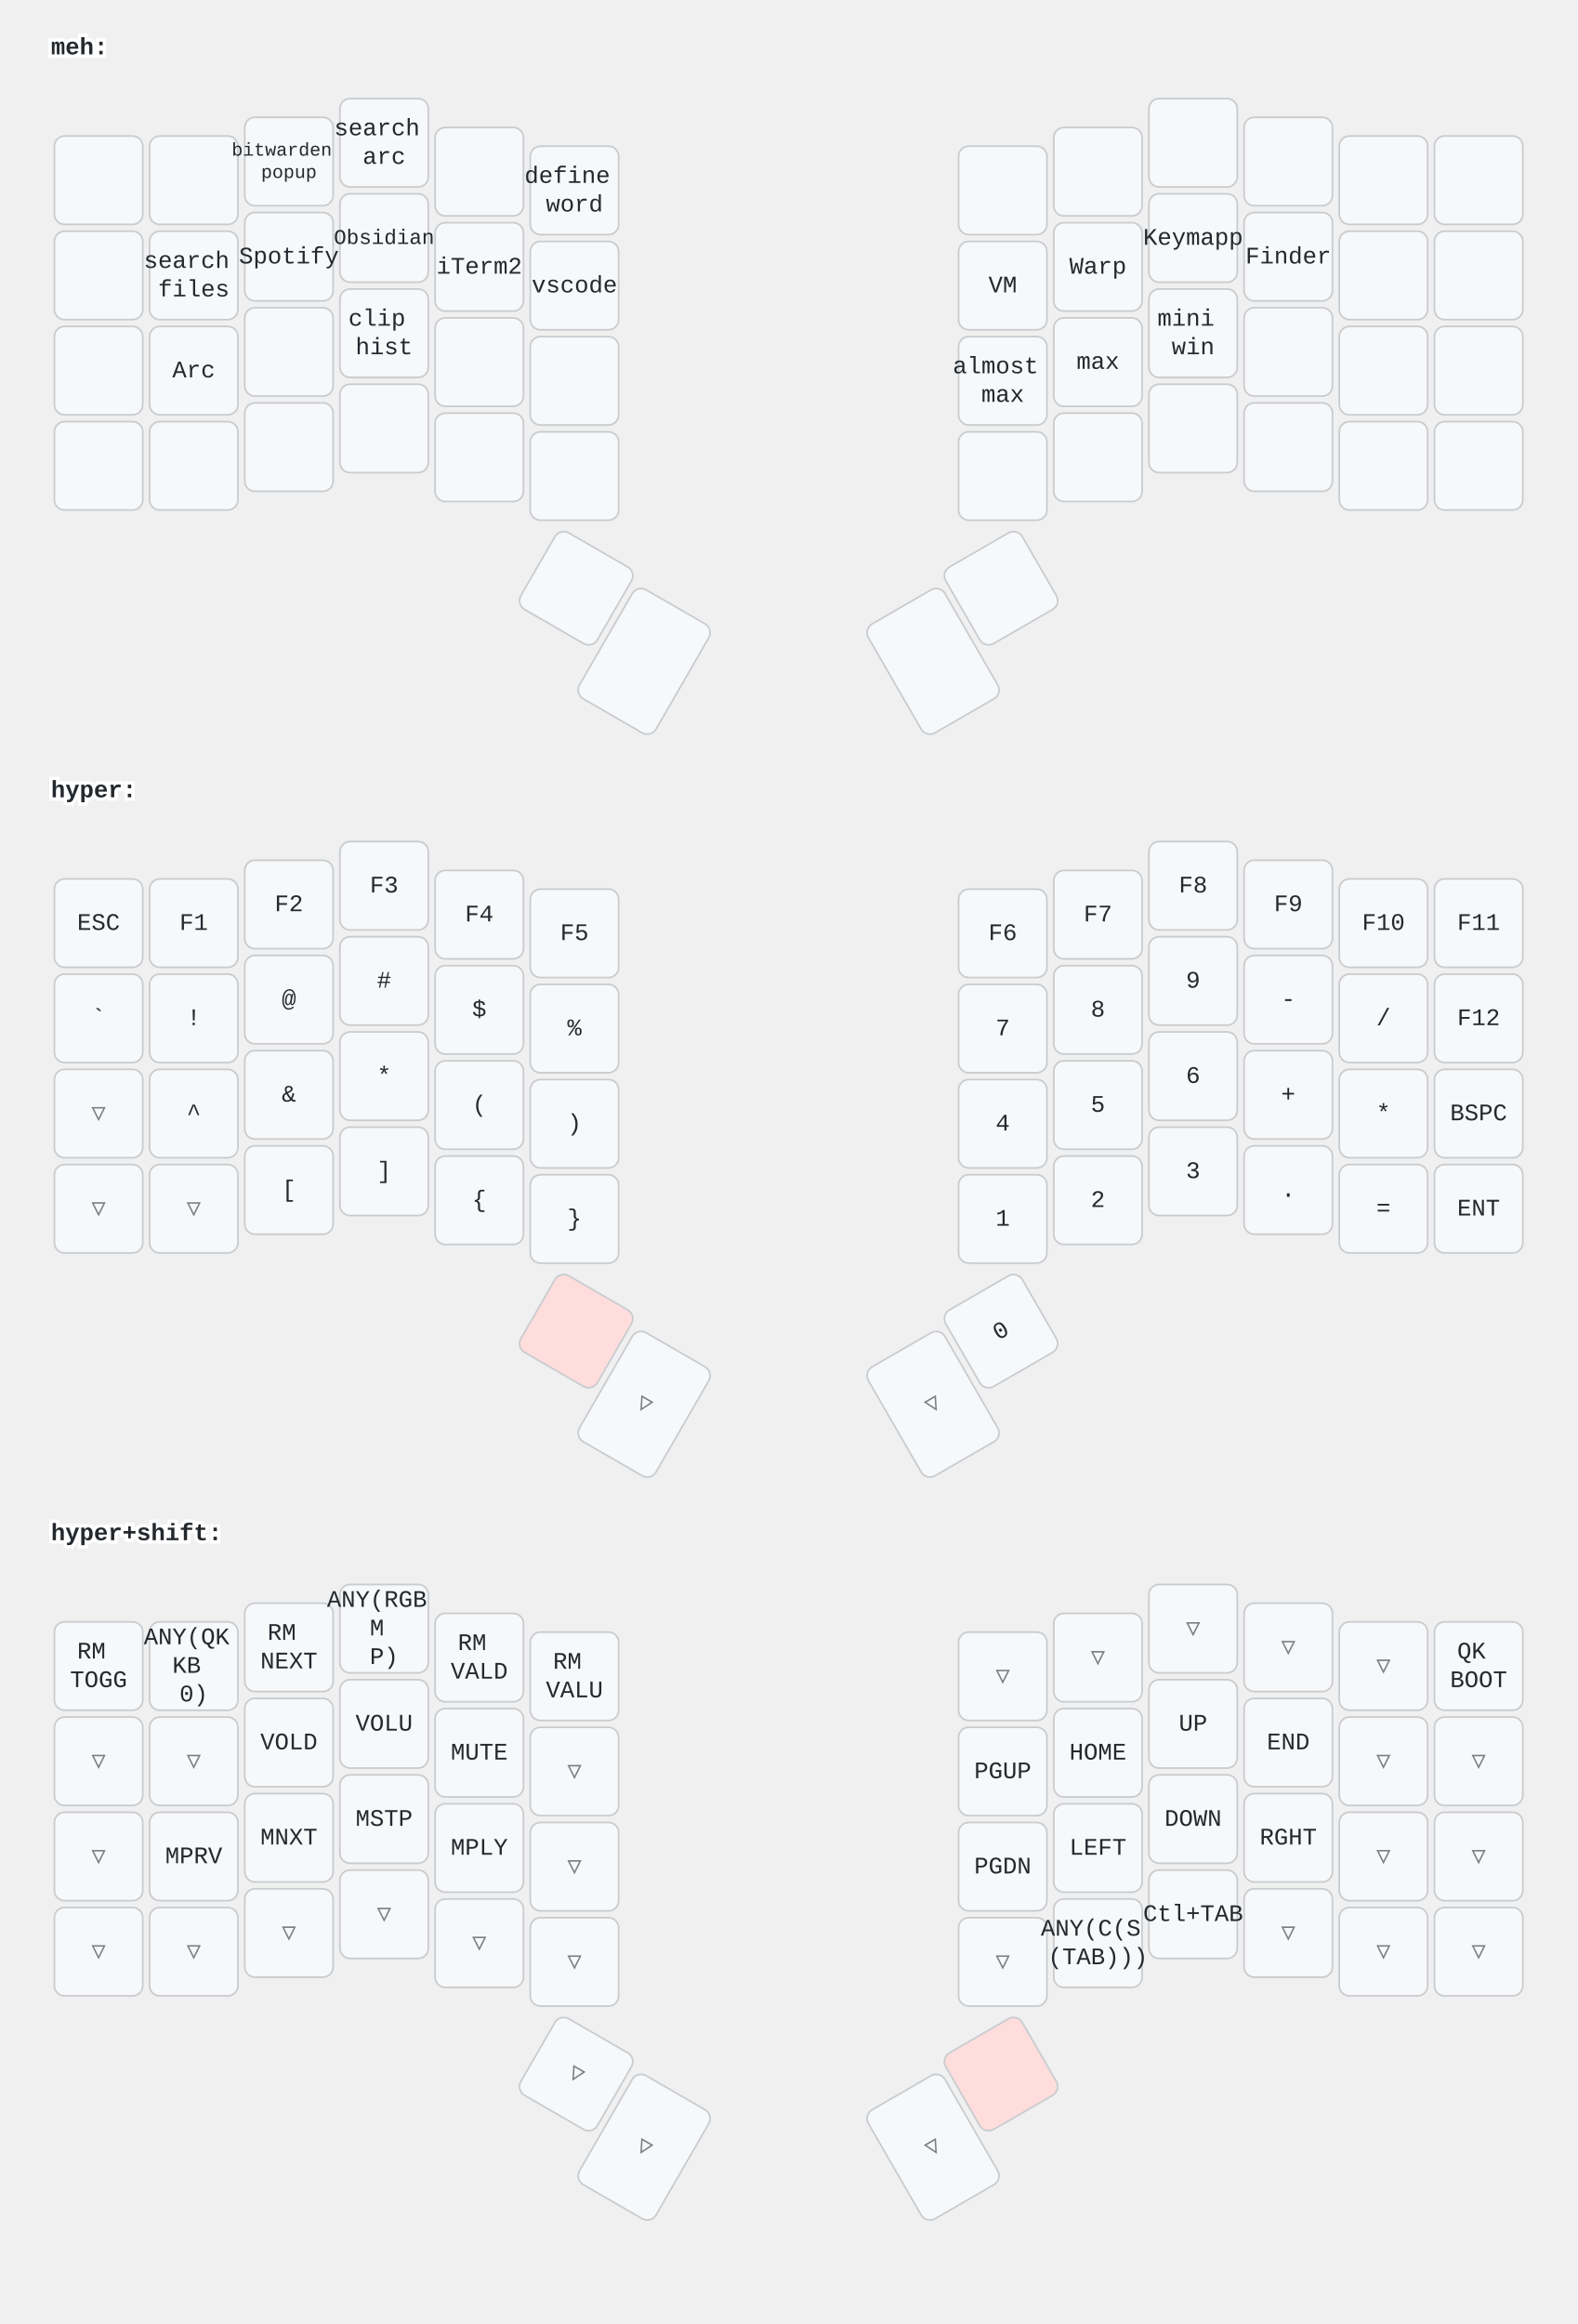
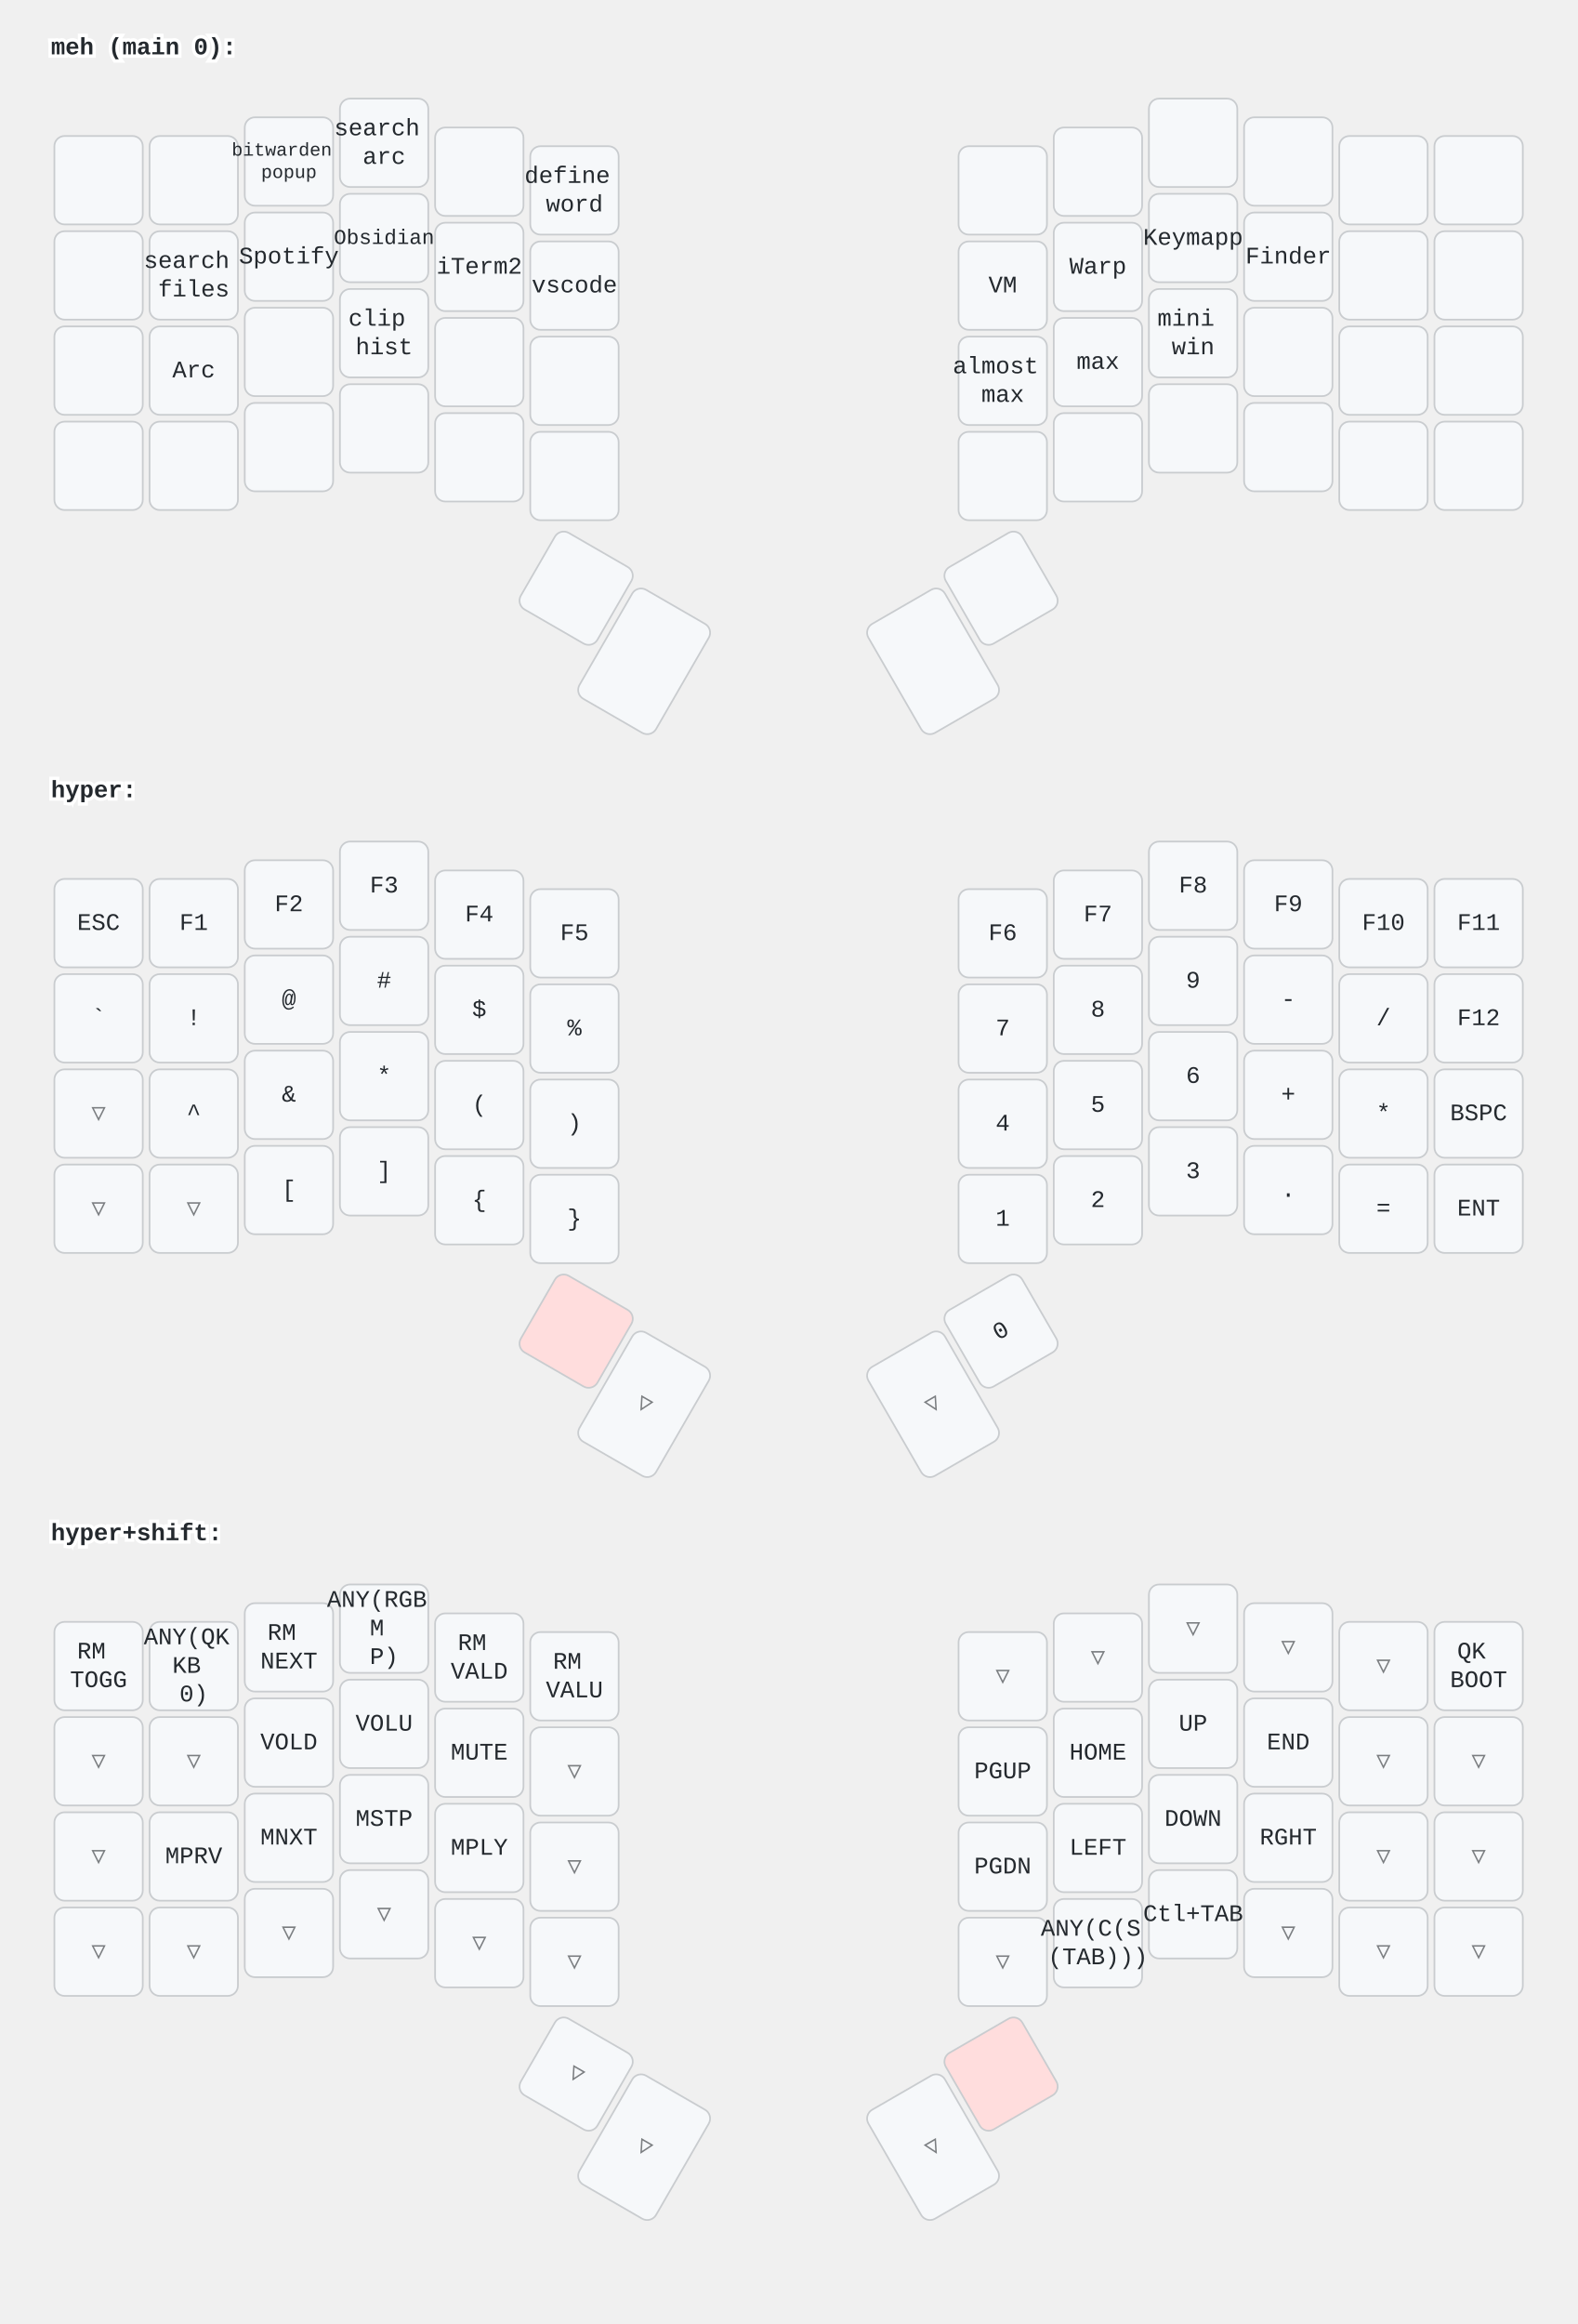
<svg xmlns="http://www.w3.org/2000/svg" width="928" height="1367" viewBox="0 0 928 1367" class="keymap">
  <style>/* inherit to force styles through use tags */
svg path {
    fill: inherit;
}

/* font and background color specifications */
svg.keymap {
    font-family: SFMono-Regular,Consolas,Liberation Mono,Menlo,monospace;
    font-size: 14px;
    font-kerning: normal;
    text-rendering: optimizeLegibility;
    fill: #24292e;
}

/* default key styling */
rect.key {
    fill: #f6f8fa;
}

rect.key, rect.combo {
    stroke: #c9cccf;
    stroke-width: 1;
}

/* default key side styling, only used is draw_key_sides is set */
rect.side {
    filter: brightness(90%);
}

/* color accent for combo boxes */
rect.combo, rect.combo-separate {
    fill: #cdf;
}

/* color accent for held keys */
rect.held, rect.combo.held {
    fill: #fdd;
}

/* color accent for ghost (optional) keys */
rect.ghost, rect.combo.ghost {
    stroke-dasharray: 4, 4;
    stroke-width: 2;
}

text {
    text-anchor: middle;
    dominant-baseline: middle;
}

/* styling for layer labels */
text.label {
    font-weight: bold;
    text-anchor: start;
    stroke: white;
    stroke-width: 4;
    paint-order: stroke;
}

/* styling for optional footer */
text.footer {
    text-anchor: end;
    dominant-baseline: auto;
    stroke: white;
    stroke-width: 4;
    paint-order: stroke;
}

/* styling for combo tap, and key non-tap label text */
text.combo, text.hold, text.shifted, text.left, text.right {
    font-size: 11px;
}

text.hold {
    text-anchor: middle;
    dominant-baseline: auto;
}

text.shifted {
    text-anchor: middle;
    dominant-baseline: hanging;
}

text.left {
    text-anchor: start;
}

text.right {
    text-anchor: end;
}

text.layer-activator {
    text-decoration: underline;
}

/* styling for hold/shifted label text in combo box */
text.combo.hold, text.combo.shifted, text.combo.left, text.combo.right {
    font-size: 8px;
}

/* lighter symbol for transparent keys */
text.trans {
    fill: #7b7e81;
}

/* styling for combo dendrons */
path.combo {
    stroke-width: 1;
    stroke: gray;
    fill: none;
}

/* Start Tabler Icons Cleanup */
/* cannot use height/width with glyphs */
.icon-tabler &gt; path {
    fill: inherit;
    stroke: inherit;
    stroke-width: 2;
}
/* hide tabler's default box */
.icon-tabler &gt; path[stroke="none"][fill="none"] {
    visibility: hidden;
}
/* End Tabler Icons Cleanup */
</style>
-   <g transform="translate(30, 0)" class="layer-meh">
-     <text x="0" y="28" class="label" id="meh">meh:</text>
+   <g transform="translate(30, 0)" class="layer-meh (main 0)">
+     <text x="0" y="28" class="label" id="meh-main-0">meh (main 0):</text>
    <g transform="translate(0, 56)">
      <g transform="translate(28, 50)" class="key keypos-0">
        <rect rx="6" ry="6" x="-26" y="-26" width="52" height="52" class="key" />
      </g>
      <g transform="translate(84, 50)" class="key keypos-1">
        <rect rx="6" ry="6" x="-26" y="-26" width="52" height="52" class="key" />
      </g>
      <g transform="translate(140, 39)" class="key keypos-2">
        <rect rx="6" ry="6" x="-26" y="-26" width="52" height="52" class="key" />
        <text x="0" y="0" class="key tap">
          <tspan x="0" dy="-0.6em" style="font-size: 78%">bitwarden</tspan>
          <tspan x="0" dy="1.2em" style="font-size: 78%">popup</tspan>
        </text>
      </g>
      <g transform="translate(196, 28)" class="key keypos-3">
        <rect rx="6" ry="6" x="-26" y="-26" width="52" height="52" class="key" />
        <text x="0" y="0" class="key tap">
          <tspan x="0" dy="-0.6em">search</tspan>
          <tspan x="0" dy="1.2em">arc</tspan>
        </text>
      </g>
      <g transform="translate(252, 45)" class="key keypos-4">
        <rect rx="6" ry="6" x="-26" y="-26" width="52" height="52" class="key" />
      </g>
      <g transform="translate(308, 56)" class="key keypos-5">
        <rect rx="6" ry="6" x="-26" y="-26" width="52" height="52" class="key" />
        <text x="0" y="0" class="key tap">
          <tspan x="0" dy="-0.6em">define</tspan>
          <tspan x="0" dy="1.2em">word</tspan>
        </text>
      </g>
      <g transform="translate(560, 56)" class="key keypos-6">
        <rect rx="6" ry="6" x="-26" y="-26" width="52" height="52" class="key" />
      </g>
      <g transform="translate(616, 45)" class="key keypos-7">
        <rect rx="6" ry="6" x="-26" y="-26" width="52" height="52" class="key" />
      </g>
      <g transform="translate(672, 28)" class="key keypos-8">
        <rect rx="6" ry="6" x="-26" y="-26" width="52" height="52" class="key" />
      </g>
      <g transform="translate(728, 39)" class="key keypos-9">
        <rect rx="6" ry="6" x="-26" y="-26" width="52" height="52" class="key" />
      </g>
      <g transform="translate(784, 50)" class="key keypos-10">
        <rect rx="6" ry="6" x="-26" y="-26" width="52" height="52" class="key" />
      </g>
      <g transform="translate(840, 50)" class="key keypos-11">
        <rect rx="6" ry="6" x="-26" y="-26" width="52" height="52" class="key" />
      </g>
      <g transform="translate(28, 106)" class="key keypos-12">
        <rect rx="6" ry="6" x="-26" y="-26" width="52" height="52" class="key" />
      </g>
      <g transform="translate(84, 106)" class="key keypos-13">
        <rect rx="6" ry="6" x="-26" y="-26" width="52" height="52" class="key" />
        <text x="0" y="0" class="key tap">
          <tspan x="0" dy="-0.6em">search</tspan>
          <tspan x="0" dy="1.2em">files</tspan>
        </text>
      </g>
      <g transform="translate(140, 95)" class="key keypos-14">
        <rect rx="6" ry="6" x="-26" y="-26" width="52" height="52" class="key" />
        <text x="0" y="0" class="key tap">Spotify</text>
      </g>
      <g transform="translate(196, 84)" class="key keypos-15">
        <rect rx="6" ry="6" x="-26" y="-26" width="52" height="52" class="key" />
        <text x="0" y="0" class="key tap">
          <tspan style="font-size: 88%">Obsidian</tspan>
        </text>
      </g>
      <g transform="translate(252, 101)" class="key keypos-16">
        <rect rx="6" ry="6" x="-26" y="-26" width="52" height="52" class="key" />
        <text x="0" y="0" class="key tap">iTerm2</text>
      </g>
      <g transform="translate(308, 112)" class="key keypos-17">
        <rect rx="6" ry="6" x="-26" y="-26" width="52" height="52" class="key" />
        <text x="0" y="0" class="key tap">vscode</text>
      </g>
      <g transform="translate(560, 112)" class="key keypos-18">
        <rect rx="6" ry="6" x="-26" y="-26" width="52" height="52" class="key" />
        <text x="0" y="0" class="key tap">VM</text>
      </g>
      <g transform="translate(616, 101)" class="key keypos-19">
        <rect rx="6" ry="6" x="-26" y="-26" width="52" height="52" class="key" />
        <text x="0" y="0" class="key tap">Warp</text>
      </g>
      <g transform="translate(672, 84)" class="key keypos-20">
        <rect rx="6" ry="6" x="-26" y="-26" width="52" height="52" class="key" />
        <text x="0" y="0" class="key tap">Keymapp</text>
      </g>
      <g transform="translate(728, 95)" class="key keypos-21">
        <rect rx="6" ry="6" x="-26" y="-26" width="52" height="52" class="key" />
        <text x="0" y="0" class="key tap">Finder</text>
      </g>
      <g transform="translate(784, 106)" class="key keypos-22">
        <rect rx="6" ry="6" x="-26" y="-26" width="52" height="52" class="key" />
      </g>
      <g transform="translate(840, 106)" class="key keypos-23">
        <rect rx="6" ry="6" x="-26" y="-26" width="52" height="52" class="key" />
      </g>
      <g transform="translate(28, 162)" class="key keypos-24">
        <rect rx="6" ry="6" x="-26" y="-26" width="52" height="52" class="key" />
      </g>
      <g transform="translate(84, 162)" class="key keypos-25">
        <rect rx="6" ry="6" x="-26" y="-26" width="52" height="52" class="key" />
        <text x="0" y="0" class="key tap">Arc</text>
      </g>
      <g transform="translate(140, 151)" class="key keypos-26">
        <rect rx="6" ry="6" x="-26" y="-26" width="52" height="52" class="key" />
      </g>
      <g transform="translate(196, 140)" class="key keypos-27">
        <rect rx="6" ry="6" x="-26" y="-26" width="52" height="52" class="key" />
        <text x="0" y="0" class="key tap">
          <tspan x="0" dy="-0.6em">clip</tspan>
          <tspan x="0" dy="1.2em">hist</tspan>
        </text>
      </g>
      <g transform="translate(252, 157)" class="key keypos-28">
        <rect rx="6" ry="6" x="-26" y="-26" width="52" height="52" class="key" />
      </g>
      <g transform="translate(308, 168)" class="key keypos-29">
        <rect rx="6" ry="6" x="-26" y="-26" width="52" height="52" class="key" />
      </g>
      <g transform="translate(560, 168)" class="key keypos-30">
        <rect rx="6" ry="6" x="-26" y="-26" width="52" height="52" class="key" />
        <text x="0" y="0" class="key tap">
          <tspan x="0" dy="-0.6em">almost</tspan>
          <tspan x="0" dy="1.2em">max</tspan>
        </text>
      </g>
      <g transform="translate(616, 157)" class="key keypos-31">
        <rect rx="6" ry="6" x="-26" y="-26" width="52" height="52" class="key" />
        <text x="0" y="0" class="key tap">max</text>
      </g>
      <g transform="translate(672, 140)" class="key keypos-32">
        <rect rx="6" ry="6" x="-26" y="-26" width="52" height="52" class="key" />
        <text x="0" y="0" class="key tap">
          <tspan x="0" dy="-0.6em">mini</tspan>
          <tspan x="0" dy="1.2em">win</tspan>
        </text>
      </g>
      <g transform="translate(728, 151)" class="key keypos-33">
        <rect rx="6" ry="6" x="-26" y="-26" width="52" height="52" class="key" />
      </g>
      <g transform="translate(784, 162)" class="key keypos-34">
        <rect rx="6" ry="6" x="-26" y="-26" width="52" height="52" class="key" />
      </g>
      <g transform="translate(840, 162)" class="key keypos-35">
        <rect rx="6" ry="6" x="-26" y="-26" width="52" height="52" class="key" />
      </g>
      <g transform="translate(28, 218)" class="key keypos-36">
        <rect rx="6" ry="6" x="-26" y="-26" width="52" height="52" class="key" />
      </g>
      <g transform="translate(84, 218)" class="key keypos-37">
        <rect rx="6" ry="6" x="-26" y="-26" width="52" height="52" class="key" />
      </g>
      <g transform="translate(140, 207)" class="key keypos-38">
        <rect rx="6" ry="6" x="-26" y="-26" width="52" height="52" class="key" />
      </g>
      <g transform="translate(196, 196)" class="key keypos-39">
        <rect rx="6" ry="6" x="-26" y="-26" width="52" height="52" class="key" />
      </g>
      <g transform="translate(252, 213)" class="key keypos-40">
        <rect rx="6" ry="6" x="-26" y="-26" width="52" height="52" class="key" />
      </g>
      <g transform="translate(308, 224)" class="key keypos-41">
        <rect rx="6" ry="6" x="-26" y="-26" width="52" height="52" class="key" />
      </g>
      <g transform="translate(560, 224)" class="key keypos-42">
        <rect rx="6" ry="6" x="-26" y="-26" width="52" height="52" class="key" />
      </g>
      <g transform="translate(616, 213)" class="key keypos-43">
        <rect rx="6" ry="6" x="-26" y="-26" width="52" height="52" class="key" />
      </g>
      <g transform="translate(672, 196)" class="key keypos-44">
        <rect rx="6" ry="6" x="-26" y="-26" width="52" height="52" class="key" />
      </g>
      <g transform="translate(728, 207)" class="key keypos-45">
        <rect rx="6" ry="6" x="-26" y="-26" width="52" height="52" class="key" />
      </g>
      <g transform="translate(784, 218)" class="key keypos-46">
        <rect rx="6" ry="6" x="-26" y="-26" width="52" height="52" class="key" />
      </g>
      <g transform="translate(840, 218)" class="key keypos-47">
        <rect rx="6" ry="6" x="-26" y="-26" width="52" height="52" class="key" />
      </g>
      <g transform="translate(309, 290) rotate(30.0)" class="key keypos-48">
        <rect rx="6" ry="6" x="-26" y="-26" width="52" height="52" class="key" />
      </g>
      <g transform="translate(349, 333) rotate(30.0)" class="key keypos-49">
        <rect rx="6" ry="6" x="-26" y="-37" width="52" height="74" class="key" />
      </g>
      <g transform="translate(519, 333) rotate(-30.0)" class="key keypos-50">
        <rect rx="6" ry="6" x="-26" y="-37" width="52" height="74" class="key" />
      </g>
      <g transform="translate(559, 290) rotate(-30.0)" class="key keypos-51">
        <rect rx="6" ry="6" x="-26" y="-26" width="52" height="52" class="key" />
      </g>
    </g>
  </g>
  <g transform="translate(30, 437)" class="layer-hyper">
    <text x="0" y="28" class="label" id="hyper">hyper:</text>
    <g transform="translate(0, 56)">
      <g transform="translate(28, 50)" class="key keypos-0">
        <rect rx="6" ry="6" x="-26" y="-26" width="52" height="52" class="key" />
        <text x="0" y="0" class="key tap">ESC</text>
      </g>
      <g transform="translate(84, 50)" class="key keypos-1">
        <rect rx="6" ry="6" x="-26" y="-26" width="52" height="52" class="key" />
        <text x="0" y="0" class="key tap">F1</text>
      </g>
      <g transform="translate(140, 39)" class="key keypos-2">
        <rect rx="6" ry="6" x="-26" y="-26" width="52" height="52" class="key" />
        <text x="0" y="0" class="key tap">F2</text>
      </g>
      <g transform="translate(196, 28)" class="key keypos-3">
        <rect rx="6" ry="6" x="-26" y="-26" width="52" height="52" class="key" />
        <text x="0" y="0" class="key tap">F3</text>
      </g>
      <g transform="translate(252, 45)" class="key keypos-4">
        <rect rx="6" ry="6" x="-26" y="-26" width="52" height="52" class="key" />
        <text x="0" y="0" class="key tap">F4</text>
      </g>
      <g transform="translate(308, 56)" class="key keypos-5">
        <rect rx="6" ry="6" x="-26" y="-26" width="52" height="52" class="key" />
        <text x="0" y="0" class="key tap">F5</text>
      </g>
      <g transform="translate(560, 56)" class="key keypos-6">
        <rect rx="6" ry="6" x="-26" y="-26" width="52" height="52" class="key" />
        <text x="0" y="0" class="key tap">F6</text>
      </g>
      <g transform="translate(616, 45)" class="key keypos-7">
        <rect rx="6" ry="6" x="-26" y="-26" width="52" height="52" class="key" />
        <text x="0" y="0" class="key tap">F7</text>
      </g>
      <g transform="translate(672, 28)" class="key keypos-8">
        <rect rx="6" ry="6" x="-26" y="-26" width="52" height="52" class="key" />
        <text x="0" y="0" class="key tap">F8</text>
      </g>
      <g transform="translate(728, 39)" class="key keypos-9">
        <rect rx="6" ry="6" x="-26" y="-26" width="52" height="52" class="key" />
        <text x="0" y="0" class="key tap">F9</text>
      </g>
      <g transform="translate(784, 50)" class="key keypos-10">
        <rect rx="6" ry="6" x="-26" y="-26" width="52" height="52" class="key" />
        <text x="0" y="0" class="key tap">F10</text>
      </g>
      <g transform="translate(840, 50)" class="key keypos-11">
        <rect rx="6" ry="6" x="-26" y="-26" width="52" height="52" class="key" />
        <text x="0" y="0" class="key tap">F11</text>
      </g>
      <g transform="translate(28, 106)" class="key keypos-12">
        <rect rx="6" ry="6" x="-26" y="-26" width="52" height="52" class="key" />
        <text x="0" y="0" class="key tap">`</text>
      </g>
      <g transform="translate(84, 106)" class="key keypos-13">
        <rect rx="6" ry="6" x="-26" y="-26" width="52" height="52" class="key" />
        <text x="0" y="0" class="key tap">!</text>
      </g>
      <g transform="translate(140, 95)" class="key keypos-14">
        <rect rx="6" ry="6" x="-26" y="-26" width="52" height="52" class="key" />
        <text x="0" y="0" class="key tap">@</text>
      </g>
      <g transform="translate(196, 84)" class="key keypos-15">
        <rect rx="6" ry="6" x="-26" y="-26" width="52" height="52" class="key" />
        <text x="0" y="0" class="key tap">#</text>
      </g>
      <g transform="translate(252, 101)" class="key keypos-16">
        <rect rx="6" ry="6" x="-26" y="-26" width="52" height="52" class="key" />
        <text x="0" y="0" class="key tap">$</text>
      </g>
      <g transform="translate(308, 112)" class="key keypos-17">
        <rect rx="6" ry="6" x="-26" y="-26" width="52" height="52" class="key" />
        <text x="0" y="0" class="key tap">%</text>
      </g>
      <g transform="translate(560, 112)" class="key keypos-18">
        <rect rx="6" ry="6" x="-26" y="-26" width="52" height="52" class="key" />
        <text x="0" y="0" class="key tap">7</text>
      </g>
      <g transform="translate(616, 101)" class="key keypos-19">
        <rect rx="6" ry="6" x="-26" y="-26" width="52" height="52" class="key" />
        <text x="0" y="0" class="key tap">8</text>
      </g>
      <g transform="translate(672, 84)" class="key keypos-20">
        <rect rx="6" ry="6" x="-26" y="-26" width="52" height="52" class="key" />
        <text x="0" y="0" class="key tap">9</text>
      </g>
      <g transform="translate(728, 95)" class="key keypos-21">
        <rect rx="6" ry="6" x="-26" y="-26" width="52" height="52" class="key" />
        <text x="0" y="0" class="key tap">-</text>
      </g>
      <g transform="translate(784, 106)" class="key keypos-22">
        <rect rx="6" ry="6" x="-26" y="-26" width="52" height="52" class="key" />
        <text x="0" y="0" class="key tap">/</text>
      </g>
      <g transform="translate(840, 106)" class="key keypos-23">
        <rect rx="6" ry="6" x="-26" y="-26" width="52" height="52" class="key" />
        <text x="0" y="0" class="key tap">F12</text>
      </g>
      <g transform="translate(28, 162)" class="key trans keypos-24">
        <rect rx="6" ry="6" x="-26" y="-26" width="52" height="52" class="key trans" />
        <text x="0" y="0" class="key trans tap">▽</text>
      </g>
      <g transform="translate(84, 162)" class="key keypos-25">
        <rect rx="6" ry="6" x="-26" y="-26" width="52" height="52" class="key" />
        <text x="0" y="0" class="key tap">^</text>
      </g>
      <g transform="translate(140, 151)" class="key keypos-26">
        <rect rx="6" ry="6" x="-26" y="-26" width="52" height="52" class="key" />
        <text x="0" y="0" class="key tap">&amp;</text>
      </g>
      <g transform="translate(196, 140)" class="key keypos-27">
        <rect rx="6" ry="6" x="-26" y="-26" width="52" height="52" class="key" />
        <text x="0" y="0" class="key tap">*</text>
      </g>
      <g transform="translate(252, 157)" class="key keypos-28">
        <rect rx="6" ry="6" x="-26" y="-26" width="52" height="52" class="key" />
        <text x="0" y="0" class="key tap">(</text>
      </g>
      <g transform="translate(308, 168)" class="key keypos-29">
        <rect rx="6" ry="6" x="-26" y="-26" width="52" height="52" class="key" />
        <text x="0" y="0" class="key tap">)</text>
      </g>
      <g transform="translate(560, 168)" class="key keypos-30">
        <rect rx="6" ry="6" x="-26" y="-26" width="52" height="52" class="key" />
        <text x="0" y="0" class="key tap">4</text>
      </g>
      <g transform="translate(616, 157)" class="key keypos-31">
        <rect rx="6" ry="6" x="-26" y="-26" width="52" height="52" class="key" />
        <text x="0" y="0" class="key tap">5</text>
      </g>
      <g transform="translate(672, 140)" class="key keypos-32">
        <rect rx="6" ry="6" x="-26" y="-26" width="52" height="52" class="key" />
        <text x="0" y="0" class="key tap">6</text>
      </g>
      <g transform="translate(728, 151)" class="key keypos-33">
        <rect rx="6" ry="6" x="-26" y="-26" width="52" height="52" class="key" />
        <text x="0" y="0" class="key tap">+</text>
      </g>
      <g transform="translate(784, 162)" class="key keypos-34">
        <rect rx="6" ry="6" x="-26" y="-26" width="52" height="52" class="key" />
        <text x="0" y="0" class="key tap">*</text>
      </g>
      <g transform="translate(840, 162)" class="key keypos-35">
        <rect rx="6" ry="6" x="-26" y="-26" width="52" height="52" class="key" />
        <text x="0" y="0" class="key tap">BSPC</text>
      </g>
      <g transform="translate(28, 218)" class="key trans keypos-36">
        <rect rx="6" ry="6" x="-26" y="-26" width="52" height="52" class="key trans" />
        <text x="0" y="0" class="key trans tap">▽</text>
      </g>
      <g transform="translate(84, 218)" class="key trans keypos-37">
        <rect rx="6" ry="6" x="-26" y="-26" width="52" height="52" class="key trans" />
        <text x="0" y="0" class="key trans tap">▽</text>
      </g>
      <g transform="translate(140, 207)" class="key keypos-38">
        <rect rx="6" ry="6" x="-26" y="-26" width="52" height="52" class="key" />
        <text x="0" y="0" class="key tap">[</text>
      </g>
      <g transform="translate(196, 196)" class="key keypos-39">
        <rect rx="6" ry="6" x="-26" y="-26" width="52" height="52" class="key" />
        <text x="0" y="0" class="key tap">]</text>
      </g>
      <g transform="translate(252, 213)" class="key keypos-40">
        <rect rx="6" ry="6" x="-26" y="-26" width="52" height="52" class="key" />
        <text x="0" y="0" class="key tap">{</text>
      </g>
      <g transform="translate(308, 224)" class="key keypos-41">
        <rect rx="6" ry="6" x="-26" y="-26" width="52" height="52" class="key" />
        <text x="0" y="0" class="key tap">}</text>
      </g>
      <g transform="translate(560, 224)" class="key keypos-42">
        <rect rx="6" ry="6" x="-26" y="-26" width="52" height="52" class="key" />
        <text x="0" y="0" class="key tap">1</text>
      </g>
      <g transform="translate(616, 213)" class="key keypos-43">
        <rect rx="6" ry="6" x="-26" y="-26" width="52" height="52" class="key" />
        <text x="0" y="0" class="key tap">2</text>
      </g>
      <g transform="translate(672, 196)" class="key keypos-44">
        <rect rx="6" ry="6" x="-26" y="-26" width="52" height="52" class="key" />
        <text x="0" y="0" class="key tap">3</text>
      </g>
      <g transform="translate(728, 207)" class="key keypos-45">
        <rect rx="6" ry="6" x="-26" y="-26" width="52" height="52" class="key" />
        <text x="0" y="0" class="key tap">.</text>
      </g>
      <g transform="translate(784, 218)" class="key keypos-46">
        <rect rx="6" ry="6" x="-26" y="-26" width="52" height="52" class="key" />
        <text x="0" y="0" class="key tap">=</text>
      </g>
      <g transform="translate(840, 218)" class="key keypos-47">
        <rect rx="6" ry="6" x="-26" y="-26" width="52" height="52" class="key" />
        <text x="0" y="0" class="key tap">ENT</text>
      </g>
      <g transform="translate(309, 290) rotate(30.0)" class="key held keypos-48">
        <rect rx="6" ry="6" x="-26" y="-26" width="52" height="52" class="key held" />
      </g>
      <g transform="translate(349, 333) rotate(30.0)" class="key trans keypos-49">
        <rect rx="6" ry="6" x="-26" y="-37" width="52" height="74" class="key trans" />
        <text x="0" y="0" class="key trans tap">▽</text>
      </g>
      <g transform="translate(519, 333) rotate(-30.0)" class="key trans keypos-50">
        <rect rx="6" ry="6" x="-26" y="-37" width="52" height="74" class="key trans" />
        <text x="0" y="0" class="key trans tap">▽</text>
      </g>
      <g transform="translate(559, 290) rotate(-30.0)" class="key keypos-51">
        <rect rx="6" ry="6" x="-26" y="-26" width="52" height="52" class="key" />
        <text x="0" y="0" class="key tap">0</text>
      </g>
    </g>
  </g>
  <g transform="translate(30, 874)" class="layer-hyper+shift">
    <text x="0" y="28" class="label" id="hypershift">hyper+shift:</text>
    <g transform="translate(0, 56)">
      <g transform="translate(28, 50)" class="key keypos-0">
        <rect rx="6" ry="6" x="-26" y="-26" width="52" height="52" class="key" />
        <text x="0" y="0" class="key tap">
          <tspan x="0" dy="-0.6em">RM</tspan>
          <tspan x="0" dy="1.2em">TOGG</tspan>
        </text>
      </g>
      <g transform="translate(84, 50)" class="key keypos-1">
        <rect rx="6" ry="6" x="-26" y="-26" width="52" height="52" class="key" />
        <text x="0" y="0" class="key tap">
          <tspan x="0" dy="-1.2em">ANY(QK</tspan>
          <tspan x="0" dy="1.2em">KB</tspan>
          <tspan x="0" dy="1.2em">0)</tspan>
        </text>
      </g>
      <g transform="translate(140, 39)" class="key keypos-2">
        <rect rx="6" ry="6" x="-26" y="-26" width="52" height="52" class="key" />
        <text x="0" y="0" class="key tap">
          <tspan x="0" dy="-0.6em">RM</tspan>
          <tspan x="0" dy="1.2em">NEXT</tspan>
        </text>
      </g>
      <g transform="translate(196, 28)" class="key keypos-3">
        <rect rx="6" ry="6" x="-26" y="-26" width="52" height="52" class="key" />
        <text x="0" y="0" class="key tap">
          <tspan x="0" dy="-1.2em">ANY(RGB</tspan>
          <tspan x="0" dy="1.2em">M</tspan>
          <tspan x="0" dy="1.2em">P)</tspan>
        </text>
      </g>
      <g transform="translate(252, 45)" class="key keypos-4">
        <rect rx="6" ry="6" x="-26" y="-26" width="52" height="52" class="key" />
        <text x="0" y="0" class="key tap">
          <tspan x="0" dy="-0.6em">RM</tspan>
          <tspan x="0" dy="1.2em">VALD</tspan>
        </text>
      </g>
      <g transform="translate(308, 56)" class="key keypos-5">
        <rect rx="6" ry="6" x="-26" y="-26" width="52" height="52" class="key" />
        <text x="0" y="0" class="key tap">
          <tspan x="0" dy="-0.6em">RM</tspan>
          <tspan x="0" dy="1.2em">VALU</tspan>
        </text>
      </g>
      <g transform="translate(560, 56)" class="key trans keypos-6">
        <rect rx="6" ry="6" x="-26" y="-26" width="52" height="52" class="key trans" />
        <text x="0" y="0" class="key trans tap">▽</text>
      </g>
      <g transform="translate(616, 45)" class="key trans keypos-7">
        <rect rx="6" ry="6" x="-26" y="-26" width="52" height="52" class="key trans" />
        <text x="0" y="0" class="key trans tap">▽</text>
      </g>
      <g transform="translate(672, 28)" class="key trans keypos-8">
        <rect rx="6" ry="6" x="-26" y="-26" width="52" height="52" class="key trans" />
        <text x="0" y="0" class="key trans tap">▽</text>
      </g>
      <g transform="translate(728, 39)" class="key trans keypos-9">
        <rect rx="6" ry="6" x="-26" y="-26" width="52" height="52" class="key trans" />
        <text x="0" y="0" class="key trans tap">▽</text>
      </g>
      <g transform="translate(784, 50)" class="key trans keypos-10">
        <rect rx="6" ry="6" x="-26" y="-26" width="52" height="52" class="key trans" />
        <text x="0" y="0" class="key trans tap">▽</text>
      </g>
      <g transform="translate(840, 50)" class="key keypos-11">
        <rect rx="6" ry="6" x="-26" y="-26" width="52" height="52" class="key" />
        <text x="0" y="0" class="key tap">
          <tspan x="0" dy="-0.6em">QK</tspan>
          <tspan x="0" dy="1.2em">BOOT</tspan>
        </text>
      </g>
      <g transform="translate(28, 106)" class="key trans keypos-12">
        <rect rx="6" ry="6" x="-26" y="-26" width="52" height="52" class="key trans" />
        <text x="0" y="0" class="key trans tap">▽</text>
      </g>
      <g transform="translate(84, 106)" class="key trans keypos-13">
        <rect rx="6" ry="6" x="-26" y="-26" width="52" height="52" class="key trans" />
        <text x="0" y="0" class="key trans tap">▽</text>
      </g>
      <g transform="translate(140, 95)" class="key keypos-14">
        <rect rx="6" ry="6" x="-26" y="-26" width="52" height="52" class="key" />
        <text x="0" y="0" class="key tap">VOLD</text>
      </g>
      <g transform="translate(196, 84)" class="key keypos-15">
        <rect rx="6" ry="6" x="-26" y="-26" width="52" height="52" class="key" />
        <text x="0" y="0" class="key tap">VOLU</text>
      </g>
      <g transform="translate(252, 101)" class="key keypos-16">
        <rect rx="6" ry="6" x="-26" y="-26" width="52" height="52" class="key" />
        <text x="0" y="0" class="key tap">MUTE</text>
      </g>
      <g transform="translate(308, 112)" class="key trans keypos-17">
        <rect rx="6" ry="6" x="-26" y="-26" width="52" height="52" class="key trans" />
        <text x="0" y="0" class="key trans tap">▽</text>
      </g>
      <g transform="translate(560, 112)" class="key keypos-18">
        <rect rx="6" ry="6" x="-26" y="-26" width="52" height="52" class="key" />
        <text x="0" y="0" class="key tap">PGUP</text>
      </g>
      <g transform="translate(616, 101)" class="key keypos-19">
        <rect rx="6" ry="6" x="-26" y="-26" width="52" height="52" class="key" />
        <text x="0" y="0" class="key tap">HOME</text>
      </g>
      <g transform="translate(672, 84)" class="key keypos-20">
        <rect rx="6" ry="6" x="-26" y="-26" width="52" height="52" class="key" />
        <text x="0" y="0" class="key tap">UP</text>
      </g>
      <g transform="translate(728, 95)" class="key keypos-21">
        <rect rx="6" ry="6" x="-26" y="-26" width="52" height="52" class="key" />
        <text x="0" y="0" class="key tap">END</text>
      </g>
      <g transform="translate(784, 106)" class="key trans keypos-22">
        <rect rx="6" ry="6" x="-26" y="-26" width="52" height="52" class="key trans" />
        <text x="0" y="0" class="key trans tap">▽</text>
      </g>
      <g transform="translate(840, 106)" class="key trans keypos-23">
        <rect rx="6" ry="6" x="-26" y="-26" width="52" height="52" class="key trans" />
        <text x="0" y="0" class="key trans tap">▽</text>
      </g>
      <g transform="translate(28, 162)" class="key trans keypos-24">
        <rect rx="6" ry="6" x="-26" y="-26" width="52" height="52" class="key trans" />
        <text x="0" y="0" class="key trans tap">▽</text>
      </g>
      <g transform="translate(84, 162)" class="key keypos-25">
        <rect rx="6" ry="6" x="-26" y="-26" width="52" height="52" class="key" />
        <text x="0" y="0" class="key tap">MPRV</text>
      </g>
      <g transform="translate(140, 151)" class="key keypos-26">
        <rect rx="6" ry="6" x="-26" y="-26" width="52" height="52" class="key" />
        <text x="0" y="0" class="key tap">MNXT</text>
      </g>
      <g transform="translate(196, 140)" class="key keypos-27">
        <rect rx="6" ry="6" x="-26" y="-26" width="52" height="52" class="key" />
        <text x="0" y="0" class="key tap">MSTP</text>
      </g>
      <g transform="translate(252, 157)" class="key keypos-28">
        <rect rx="6" ry="6" x="-26" y="-26" width="52" height="52" class="key" />
        <text x="0" y="0" class="key tap">MPLY</text>
      </g>
      <g transform="translate(308, 168)" class="key trans keypos-29">
        <rect rx="6" ry="6" x="-26" y="-26" width="52" height="52" class="key trans" />
        <text x="0" y="0" class="key trans tap">▽</text>
      </g>
      <g transform="translate(560, 168)" class="key keypos-30">
        <rect rx="6" ry="6" x="-26" y="-26" width="52" height="52" class="key" />
        <text x="0" y="0" class="key tap">PGDN</text>
      </g>
      <g transform="translate(616, 157)" class="key keypos-31">
        <rect rx="6" ry="6" x="-26" y="-26" width="52" height="52" class="key" />
        <text x="0" y="0" class="key tap">LEFT</text>
      </g>
      <g transform="translate(672, 140)" class="key keypos-32">
        <rect rx="6" ry="6" x="-26" y="-26" width="52" height="52" class="key" />
        <text x="0" y="0" class="key tap">DOWN</text>
      </g>
      <g transform="translate(728, 151)" class="key keypos-33">
        <rect rx="6" ry="6" x="-26" y="-26" width="52" height="52" class="key" />
        <text x="0" y="0" class="key tap">RGHT</text>
      </g>
      <g transform="translate(784, 162)" class="key trans keypos-34">
        <rect rx="6" ry="6" x="-26" y="-26" width="52" height="52" class="key trans" />
        <text x="0" y="0" class="key trans tap">▽</text>
      </g>
      <g transform="translate(840, 162)" class="key trans keypos-35">
        <rect rx="6" ry="6" x="-26" y="-26" width="52" height="52" class="key trans" />
        <text x="0" y="0" class="key trans tap">▽</text>
      </g>
      <g transform="translate(28, 218)" class="key trans keypos-36">
        <rect rx="6" ry="6" x="-26" y="-26" width="52" height="52" class="key trans" />
        <text x="0" y="0" class="key trans tap">▽</text>
      </g>
      <g transform="translate(84, 218)" class="key trans keypos-37">
        <rect rx="6" ry="6" x="-26" y="-26" width="52" height="52" class="key trans" />
        <text x="0" y="0" class="key trans tap">▽</text>
      </g>
      <g transform="translate(140, 207)" class="key trans keypos-38">
        <rect rx="6" ry="6" x="-26" y="-26" width="52" height="52" class="key trans" />
        <text x="0" y="0" class="key trans tap">▽</text>
      </g>
      <g transform="translate(196, 196)" class="key trans keypos-39">
        <rect rx="6" ry="6" x="-26" y="-26" width="52" height="52" class="key trans" />
        <text x="0" y="0" class="key trans tap">▽</text>
      </g>
      <g transform="translate(252, 213)" class="key trans keypos-40">
        <rect rx="6" ry="6" x="-26" y="-26" width="52" height="52" class="key trans" />
        <text x="0" y="0" class="key trans tap">▽</text>
      </g>
      <g transform="translate(308, 224)" class="key trans keypos-41">
        <rect rx="6" ry="6" x="-26" y="-26" width="52" height="52" class="key trans" />
        <text x="0" y="0" class="key trans tap">▽</text>
      </g>
      <g transform="translate(560, 224)" class="key trans keypos-42">
        <rect rx="6" ry="6" x="-26" y="-26" width="52" height="52" class="key trans" />
        <text x="0" y="0" class="key trans tap">▽</text>
      </g>
      <g transform="translate(616, 213)" class="key keypos-43">
        <rect rx="6" ry="6" x="-26" y="-26" width="52" height="52" class="key" />
        <text x="0" y="0" class="key tap">
          <tspan x="0" dy="-0.6em">ANY(C(S</tspan>
          <tspan x="0" dy="1.2em">(TAB)))</tspan>
        </text>
      </g>
      <g transform="translate(672, 196)" class="key keypos-44">
        <rect rx="6" ry="6" x="-26" y="-26" width="52" height="52" class="key" />
        <text x="0" y="0" class="key tap">Ctl+TAB</text>
      </g>
      <g transform="translate(728, 207)" class="key trans keypos-45">
        <rect rx="6" ry="6" x="-26" y="-26" width="52" height="52" class="key trans" />
        <text x="0" y="0" class="key trans tap">▽</text>
      </g>
      <g transform="translate(784, 218)" class="key trans keypos-46">
        <rect rx="6" ry="6" x="-26" y="-26" width="52" height="52" class="key trans" />
        <text x="0" y="0" class="key trans tap">▽</text>
      </g>
      <g transform="translate(840, 218)" class="key trans keypos-47">
        <rect rx="6" ry="6" x="-26" y="-26" width="52" height="52" class="key trans" />
        <text x="0" y="0" class="key trans tap">▽</text>
      </g>
      <g transform="translate(309, 290) rotate(30.0)" class="key trans keypos-48">
        <rect rx="6" ry="6" x="-26" y="-26" width="52" height="52" class="key trans" />
        <text x="0" y="0" class="key trans tap">▽</text>
      </g>
      <g transform="translate(349, 333) rotate(30.0)" class="key trans keypos-49">
        <rect rx="6" ry="6" x="-26" y="-37" width="52" height="74" class="key trans" />
        <text x="0" y="0" class="key trans tap">▽</text>
      </g>
      <g transform="translate(519, 333) rotate(-30.0)" class="key trans keypos-50">
        <rect rx="6" ry="6" x="-26" y="-37" width="52" height="74" class="key trans" />
        <text x="0" y="0" class="key trans tap">▽</text>
      </g>
      <g transform="translate(559, 290) rotate(-30.0)" class="key held keypos-51">
        <rect rx="6" ry="6" x="-26" y="-26" width="52" height="52" class="key held" />
      </g>
    </g>
  </g>
</svg>
